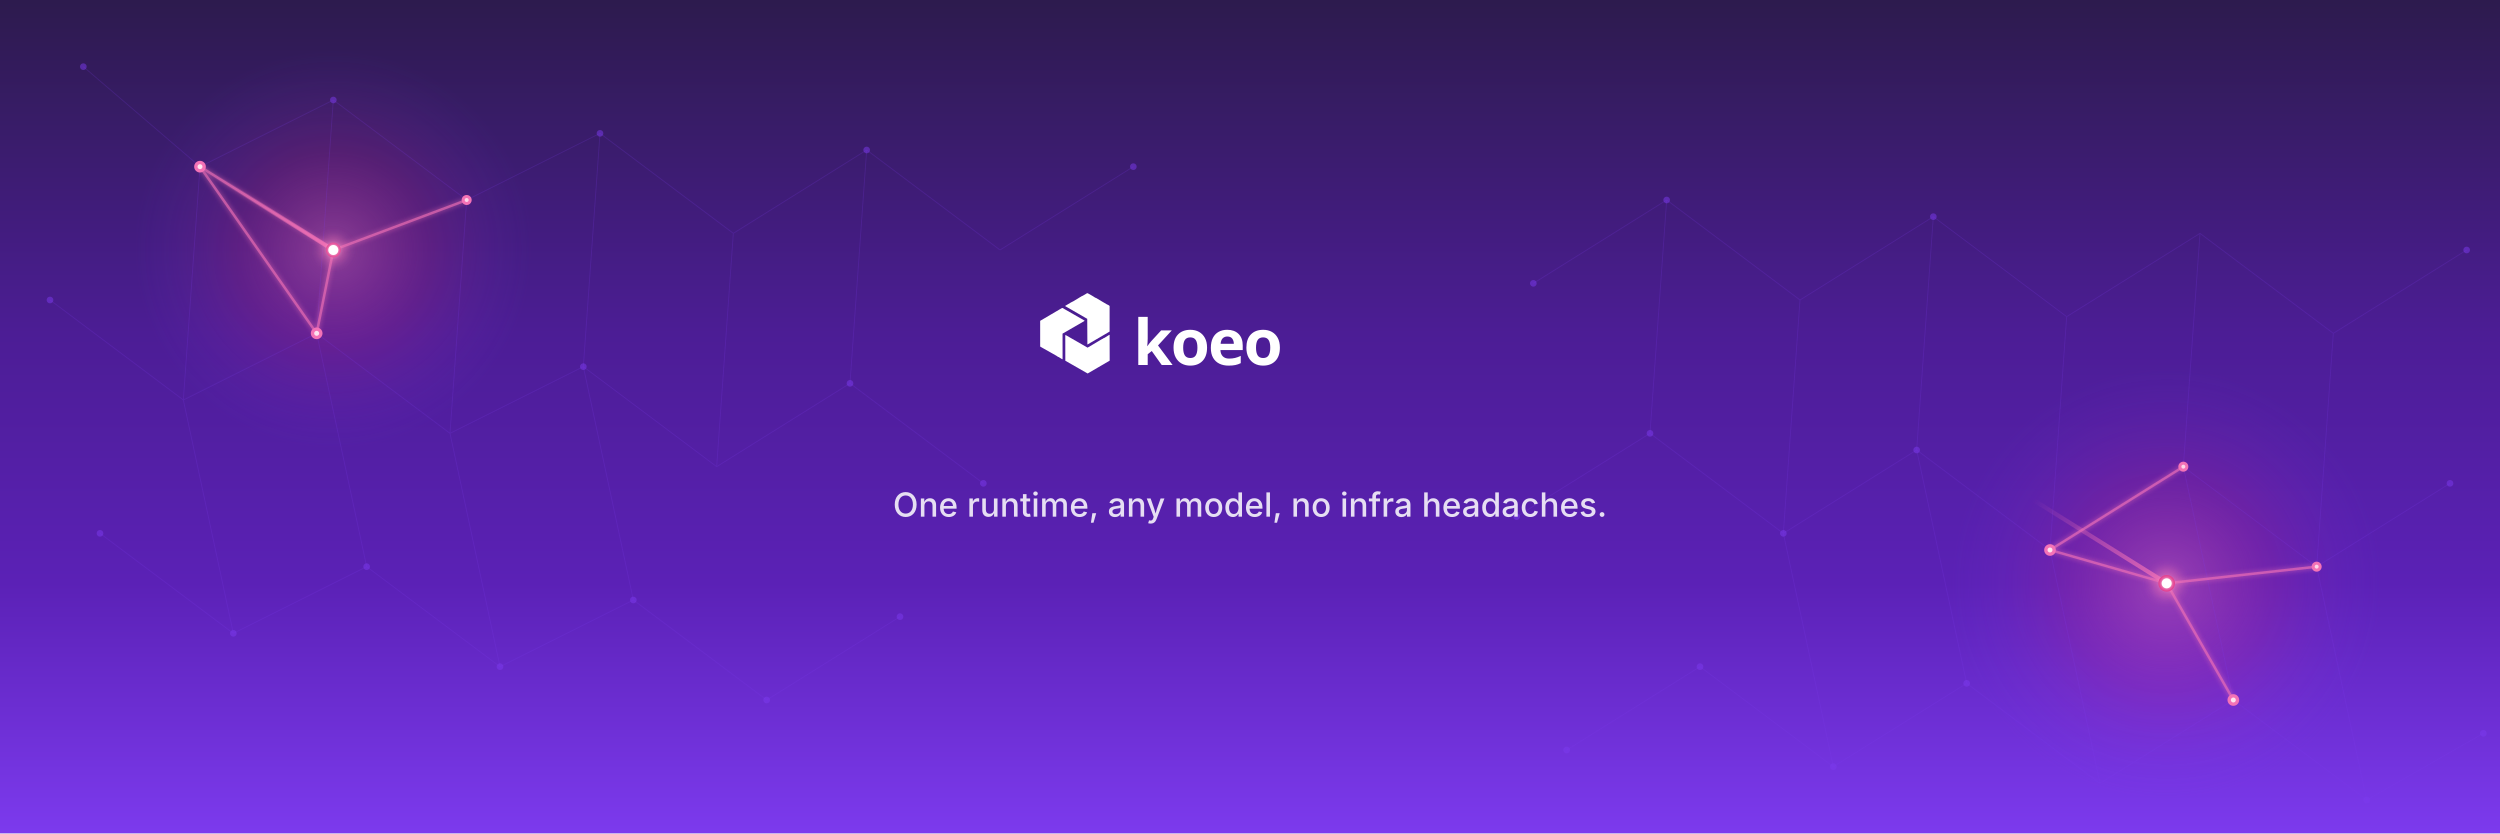
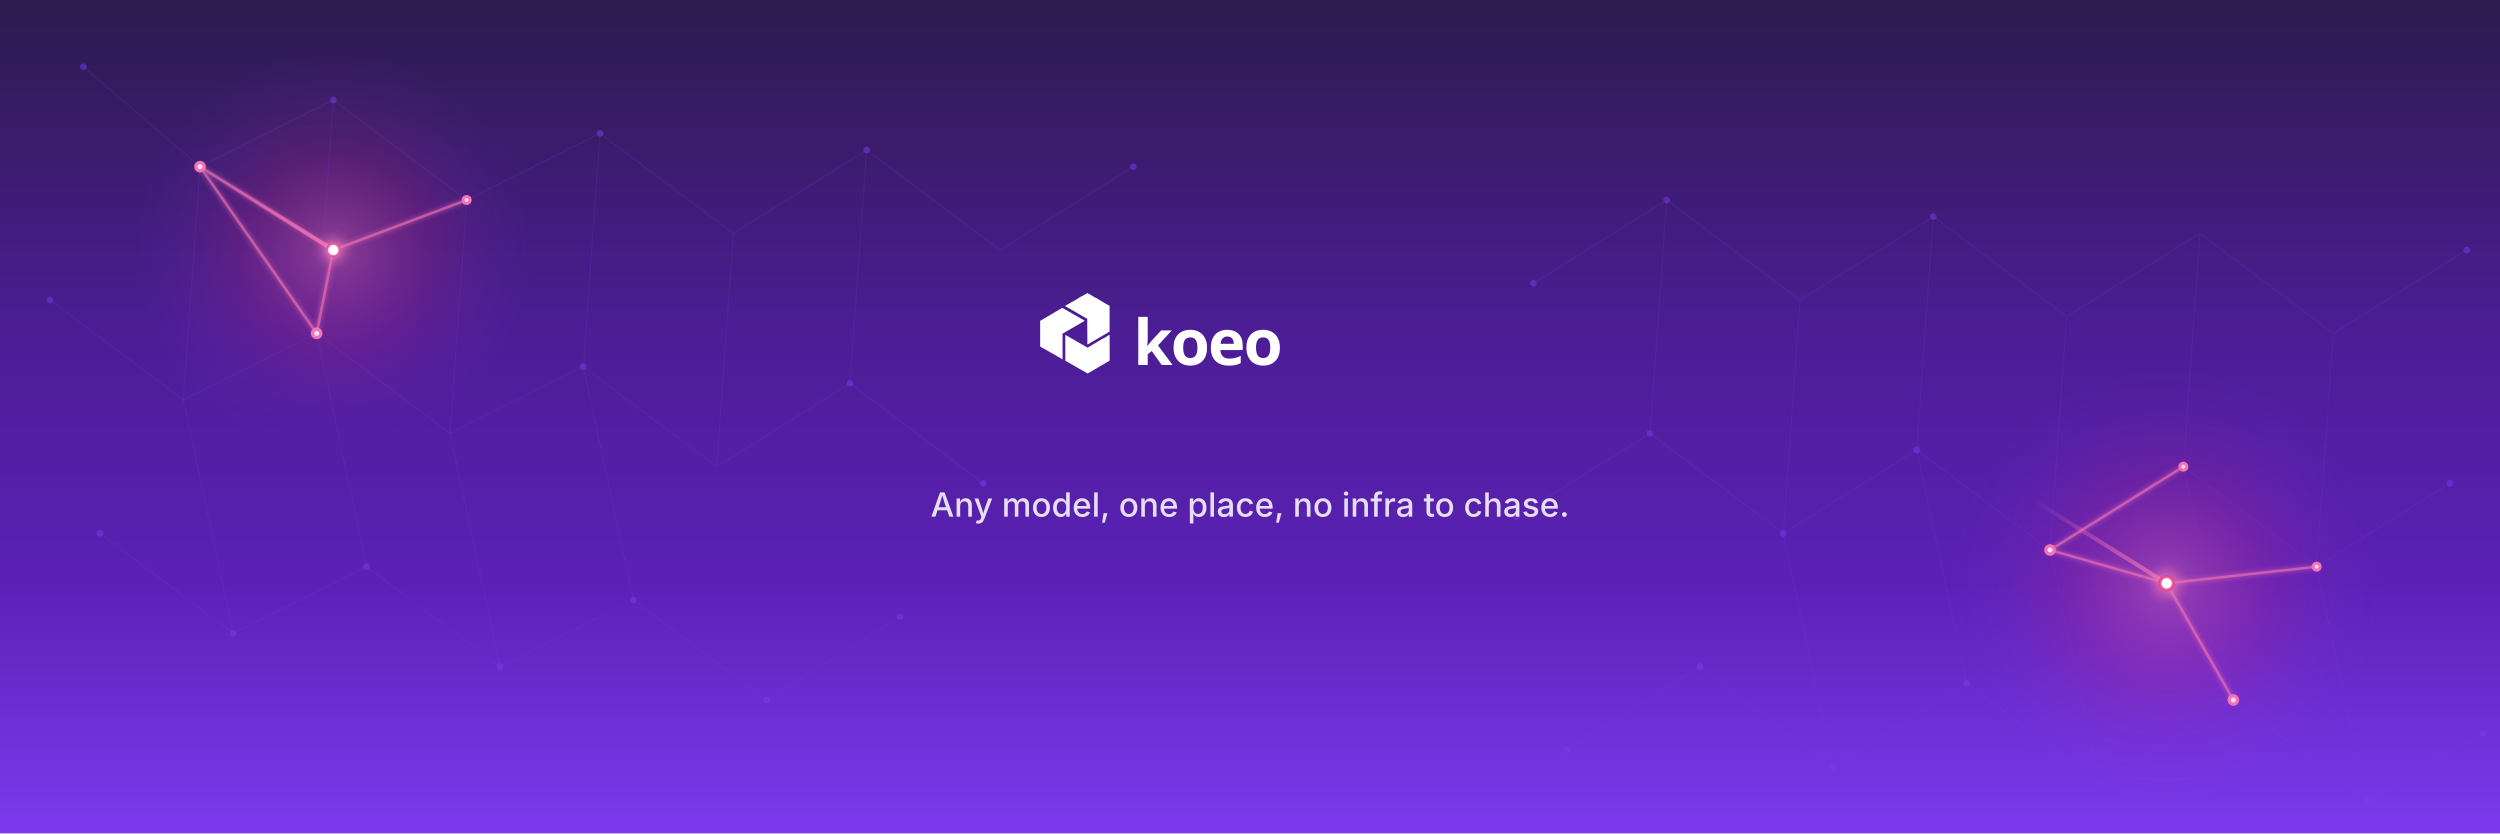
<svg xmlns="http://www.w3.org/2000/svg" width="1500" height="500" viewBox="0 0 1500 500" fill="none">
  <defs>
    <linearGradient id="bg" x1="0%" y1="0%" x2="0%" y2="100%">
      <stop offset="0%" stop-color="#2D1B4E" />
      <stop offset="40%" stop-color="#4C1D95" />
      <stop offset="70%" stop-color="#5B21B6" />
      <stop offset="100%" stop-color="#7C3AED" />
    </linearGradient>
    <filter id="glow" x="-50%" y="-50%" width="200%" height="200%">
      <feGaussianBlur stdDeviation="1.5" result="blur" />
      <feMerge>
        <feMergeNode in="blur" />
        <feMergeNode in="SourceGraphic" />
      </feMerge>
    </filter>
    <filter id="nodeGlow" x="-100%" y="-100%" width="300%" height="300%">
      <feGaussianBlur stdDeviation="3" />
    </filter>
    <radialGradient id="hs1" cx="200" cy="150" r="120" gradientUnits="userSpaceOnUse">
      <stop offset="0%" stop-color="#F472B6" stop-opacity="0.4" />
      <stop offset="50%" stop-color="#E02F87" stop-opacity="0.15" />
      <stop offset="100%" stop-color="#7C3AED" stop-opacity="0" />
    </radialGradient>
    <radialGradient id="hs2" cx="1300" cy="350" r="130" gradientUnits="userSpaceOnUse">
      <stop offset="0%" stop-color="#F472B6" stop-opacity="0.4" />
      <stop offset="50%" stop-color="#E02F87" stop-opacity="0.15" />
      <stop offset="100%" stop-color="#7C3AED" stop-opacity="0" />
    </radialGradient>
    <linearGradient id="t1" x1="120" y1="100" x2="200" y2="150" gradientUnits="userSpaceOnUse">
      <stop offset="0%" stop-color="#F472B6" stop-opacity="0" />
      <stop offset="100%" stop-color="#F472B6" stop-opacity="0.8" />
    </linearGradient>
    <linearGradient id="t2" x1="1220" y1="300" x2="1300" y2="350" gradientUnits="userSpaceOnUse">
      <stop offset="0%" stop-color="#F472B6" stop-opacity="0" />
      <stop offset="100%" stop-color="#F472B6" stop-opacity="0.8" />
    </linearGradient>
  </defs>
  <rect width="1500" height="500" fill="url(#bg)" />
  <circle cx="200" cy="150" r="120" fill="url(#hs1)" />
  <circle cx="1300" cy="350" r="130" fill="url(#hs2)" />
  <g stroke="#7C3AED" stroke-width="0.5" opacity="0.2">
    <line x1="50" y1="40" x2="120" y2="100" />
    <line x1="120" y1="100" x2="200" y2="60" />
    <line x1="200" y1="60" x2="280" y2="120" />
    <line x1="280" y1="120" x2="360" y2="80" />
    <line x1="360" y1="80" x2="440" y2="140" />
    <line x1="440" y1="140" x2="520" y2="90" />
    <line x1="520" y1="90" x2="600" y2="150" />
    <line x1="600" y1="150" x2="680" y2="100" />
    <line x1="920" y1="170" x2="1000" y2="120" />
    <line x1="1000" y1="120" x2="1080" y2="180" />
    <line x1="1080" y1="180" x2="1160" y2="130" />
    <line x1="1160" y1="130" x2="1240" y2="190" />
    <line x1="1240" y1="190" x2="1320" y2="140" />
    <line x1="1320" y1="140" x2="1400" y2="200" />
    <line x1="1400" y1="200" x2="1480" y2="150" />
    <line x1="30" y1="180" x2="110" y2="240" />
    <line x1="110" y1="240" x2="190" y2="200" />
    <line x1="190" y1="200" x2="270" y2="260" />
    <line x1="270" y1="260" x2="350" y2="220" />
    <line x1="350" y1="220" x2="430" y2="280" />
    <line x1="430" y1="280" x2="510" y2="230" />
    <line x1="510" y1="230" x2="590" y2="290" />
    <line x1="910" y1="310" x2="990" y2="260" />
    <line x1="990" y1="260" x2="1070" y2="320" />
    <line x1="1070" y1="320" x2="1150" y2="270" />
    <line x1="1150" y1="270" x2="1230" y2="330" />
    <line x1="1230" y1="330" x2="1310" y2="280" />
    <line x1="1310" y1="280" x2="1390" y2="340" />
    <line x1="1390" y1="340" x2="1470" y2="290" />
    <line x1="60" y1="320" x2="140" y2="380" />
    <line x1="140" y1="380" x2="220" y2="340" />
    <line x1="220" y1="340" x2="300" y2="400" />
    <line x1="300" y1="400" x2="380" y2="360" />
    <line x1="380" y1="360" x2="460" y2="420" />
    <line x1="460" y1="420" x2="540" y2="370" />
    <line x1="940" y1="450" x2="1020" y2="400" />
    <line x1="1020" y1="400" x2="1100" y2="460" />
    <line x1="1100" y1="460" x2="1180" y2="410" />
    <line x1="1180" y1="410" x2="1260" y2="470" />
    <line x1="1260" y1="470" x2="1340" y2="420" />
    <line x1="1340" y1="420" x2="1420" y2="480" />
    <line x1="1420" y1="480" x2="1490" y2="440" />
    <line x1="120" y1="100" x2="110" y2="240" />
    <line x1="200" y1="60" x2="190" y2="200" />
    <line x1="280" y1="120" x2="270" y2="260" />
    <line x1="360" y1="80" x2="350" y2="220" />
    <line x1="440" y1="140" x2="430" y2="280" />
    <line x1="520" y1="90" x2="510" y2="230" />
    <line x1="1000" y1="120" x2="990" y2="260" />
    <line x1="1080" y1="180" x2="1070" y2="320" />
    <line x1="1160" y1="130" x2="1150" y2="270" />
    <line x1="1240" y1="190" x2="1230" y2="330" />
    <line x1="1320" y1="140" x2="1310" y2="280" />
    <line x1="1400" y1="200" x2="1390" y2="340" />
    <line x1="110" y1="240" x2="140" y2="380" />
    <line x1="190" y1="200" x2="220" y2="340" />
    <line x1="270" y1="260" x2="300" y2="400" />
    <line x1="350" y1="220" x2="380" y2="360" />
    <line x1="1070" y1="320" x2="1100" y2="460" />
    <line x1="1150" y1="270" x2="1180" y2="410" />
    <line x1="1230" y1="330" x2="1260" y2="470" />
    <line x1="1310" y1="280" x2="1340" y2="420" />
    <line x1="1390" y1="340" x2="1420" y2="480" />
  </g>
  <g stroke="#F472B6" stroke-width="1.5" opacity="0.7" filter="url(#glow)">
    <line x1="120" y1="100" x2="200" y2="150" />
    <line x1="200" y1="150" x2="280" y2="120" />
    <line x1="120" y1="100" x2="190" y2="200" />
    <line x1="200" y1="150" x2="190" y2="200" />
    <line x1="1230" y1="330" x2="1300" y2="350" />
    <line x1="1300" y1="350" x2="1340" y2="420" />
    <line x1="1230" y1="330" x2="1310" y2="280" />
    <line x1="1300" y1="350" x2="1390" y2="340" />
  </g>
  <line x1="120" y1="100" x2="200" y2="150" stroke="url(#t1)" stroke-width="2.5" stroke-linecap="round" />
  <line x1="1220" y1="300" x2="1300" y2="350" stroke="url(#t2)" stroke-width="2.5" stroke-linecap="round" />
  <g fill="#7C3AED" opacity="0.5">
    <circle cx="50" cy="40" r="2" />
    <circle cx="200" cy="60" r="2" />
    <circle cx="360" cy="80" r="2" />
    <circle cx="520" cy="90" r="2" />
    <circle cx="680" cy="100" r="2" />
    <circle cx="920" cy="170" r="2" />
    <circle cx="1000" cy="120" r="2" />
    <circle cx="1160" cy="130" r="2" />
    <circle cx="1480" cy="150" r="2" />
    <circle cx="30" cy="180" r="2" />
    <circle cx="350" cy="220" r="2" />
    <circle cx="510" cy="230" r="2" />
    <circle cx="590" cy="290" r="2" />
    <circle cx="910" cy="310" r="2" />
    <circle cx="990" cy="260" r="2" />
    <circle cx="1070" cy="320" r="2" />
    <circle cx="1150" cy="270" r="2" />
    <circle cx="1470" cy="290" r="2" />
    <circle cx="60" cy="320" r="2" />
    <circle cx="140" cy="380" r="2" />
    <circle cx="220" cy="340" r="2" />
    <circle cx="300" cy="400" r="2" />
    <circle cx="380" cy="360" r="2" />
    <circle cx="460" cy="420" r="2" />
    <circle cx="540" cy="370" r="2" />
    <circle cx="940" cy="450" r="2" />
    <circle cx="1020" cy="400" r="2" />
    <circle cx="1100" cy="460" r="2" />
    <circle cx="1180" cy="410" r="2" />
    <circle cx="1420" cy="480" r="2" />
    <circle cx="1490" cy="440" r="2" />
  </g>
  <g filter="url(#nodeGlow)">
    <circle cx="200" cy="150" r="8" fill="#F472B6" opacity="0.5" />
    <circle cx="1300" cy="350" r="9" fill="#F472B6" opacity="0.5" />
  </g>
  <g>
    <circle cx="120" cy="100" r="3.5" fill="#F472B6" />
    <circle cx="120" cy="100" r="1.5" fill="white" opacity="0.8" />
    <circle cx="200" cy="150" r="4.5" fill="#E02F87" />
    <circle cx="200" cy="150" r="2" fill="white" opacity="0.9" />
    <circle cx="280" cy="120" r="3" fill="#F472B6" />
    <circle cx="280" cy="120" r="1.2" fill="white" opacity="0.7" />
    <circle cx="190" cy="200" r="3.5" fill="#F472B6" />
    <circle cx="190" cy="200" r="1.5" fill="white" opacity="0.8" />
    <circle cx="1230" cy="330" r="3.5" fill="#F472B6" />
    <circle cx="1230" cy="330" r="1.5" fill="white" opacity="0.8" />
    <circle cx="1300" cy="350" r="5" fill="#E02F87" />
    <circle cx="1300" cy="350" r="2.2" fill="white" opacity="0.9" />
    <circle cx="1340" cy="420" r="3.5" fill="#F472B6" />
    <circle cx="1340" cy="420" r="1.5" fill="white" opacity="0.8" />
    <circle cx="1310" cy="280" r="3" fill="#F472B6" />
    <circle cx="1310" cy="280" r="1.2" fill="white" opacity="0.7" />
    <circle cx="1390" cy="340" r="3" fill="#F472B6" />
    <circle cx="1390" cy="340" r="1.2" fill="white" opacity="0.7" />
  </g>
  <g filter="url(#glow)">
    <circle cx="200" cy="150" r="3" fill="white" />
    <circle cx="1300" cy="350" r="3" fill="white" />
  </g>
  <g transform="translate(620, 175)">
    <g transform="scale(0.5)">
      <path d="M35.093 81.065 L34.259 80.880 L30.463 78.472 L29.722 78.287 L27.685 76.898 L8.611 66.157 L8.287 65.926 L8.194 64.815 L8.194 35.000 L34.444 19.583 L35.000 19.583 L37.315 20.880 L61.435 34.722 L61.435 35.093 L60.926 35.417 L35.046 50.370 L35.093 81.065 Z" fill="white" />
      <path d="M65.185 63.287 L64.861 63.241 L64.676 32.593 L38.194 17.315 L38.333 16.991 L45.185 12.917 L48.148 11.435 L58.333 5.231 L59.074 5.046 L64.537 1.806 L65.463 1.991 L70.556 4.861 L74.352 7.269 L75.093 7.454 L87.778 14.954 L90.741 16.435 L91.528 17.222 L91.528 47.870 L65.185 63.287 Z" fill="white" />
      <path d="M65.185 98.194 L38.380 82.870 L38.333 52.083 L39.167 52.269 L65.093 67.176 L82.685 56.713 L83.426 56.528 L84.259 55.787 L85.000 55.602 L91.019 51.898 L91.528 51.852 L91.620 82.778 L65.185 98.194 Z" fill="white" />
    </g>
    <text x="60" y="44" font-family="Outfit, system-ui, sans-serif" font-size="38" font-weight="900" letter-spacing="-0.03em" fill="white">koeo</text>
  </g>
-   <text x="750" y="310" font-family="Inter, system-ui, sans-serif" font-size="20" font-weight="500" fill="white" opacity="0.85" text-anchor="middle">One runtime, any model, no infra headaches.</text>
+   <text x="750" y="310" font-family="Inter, system-ui, sans-serif" font-size="20" font-weight="500" fill="white" opacity="0.85" text-anchor="middle">Any model, one place, no infra to chase.</text>
</svg>
